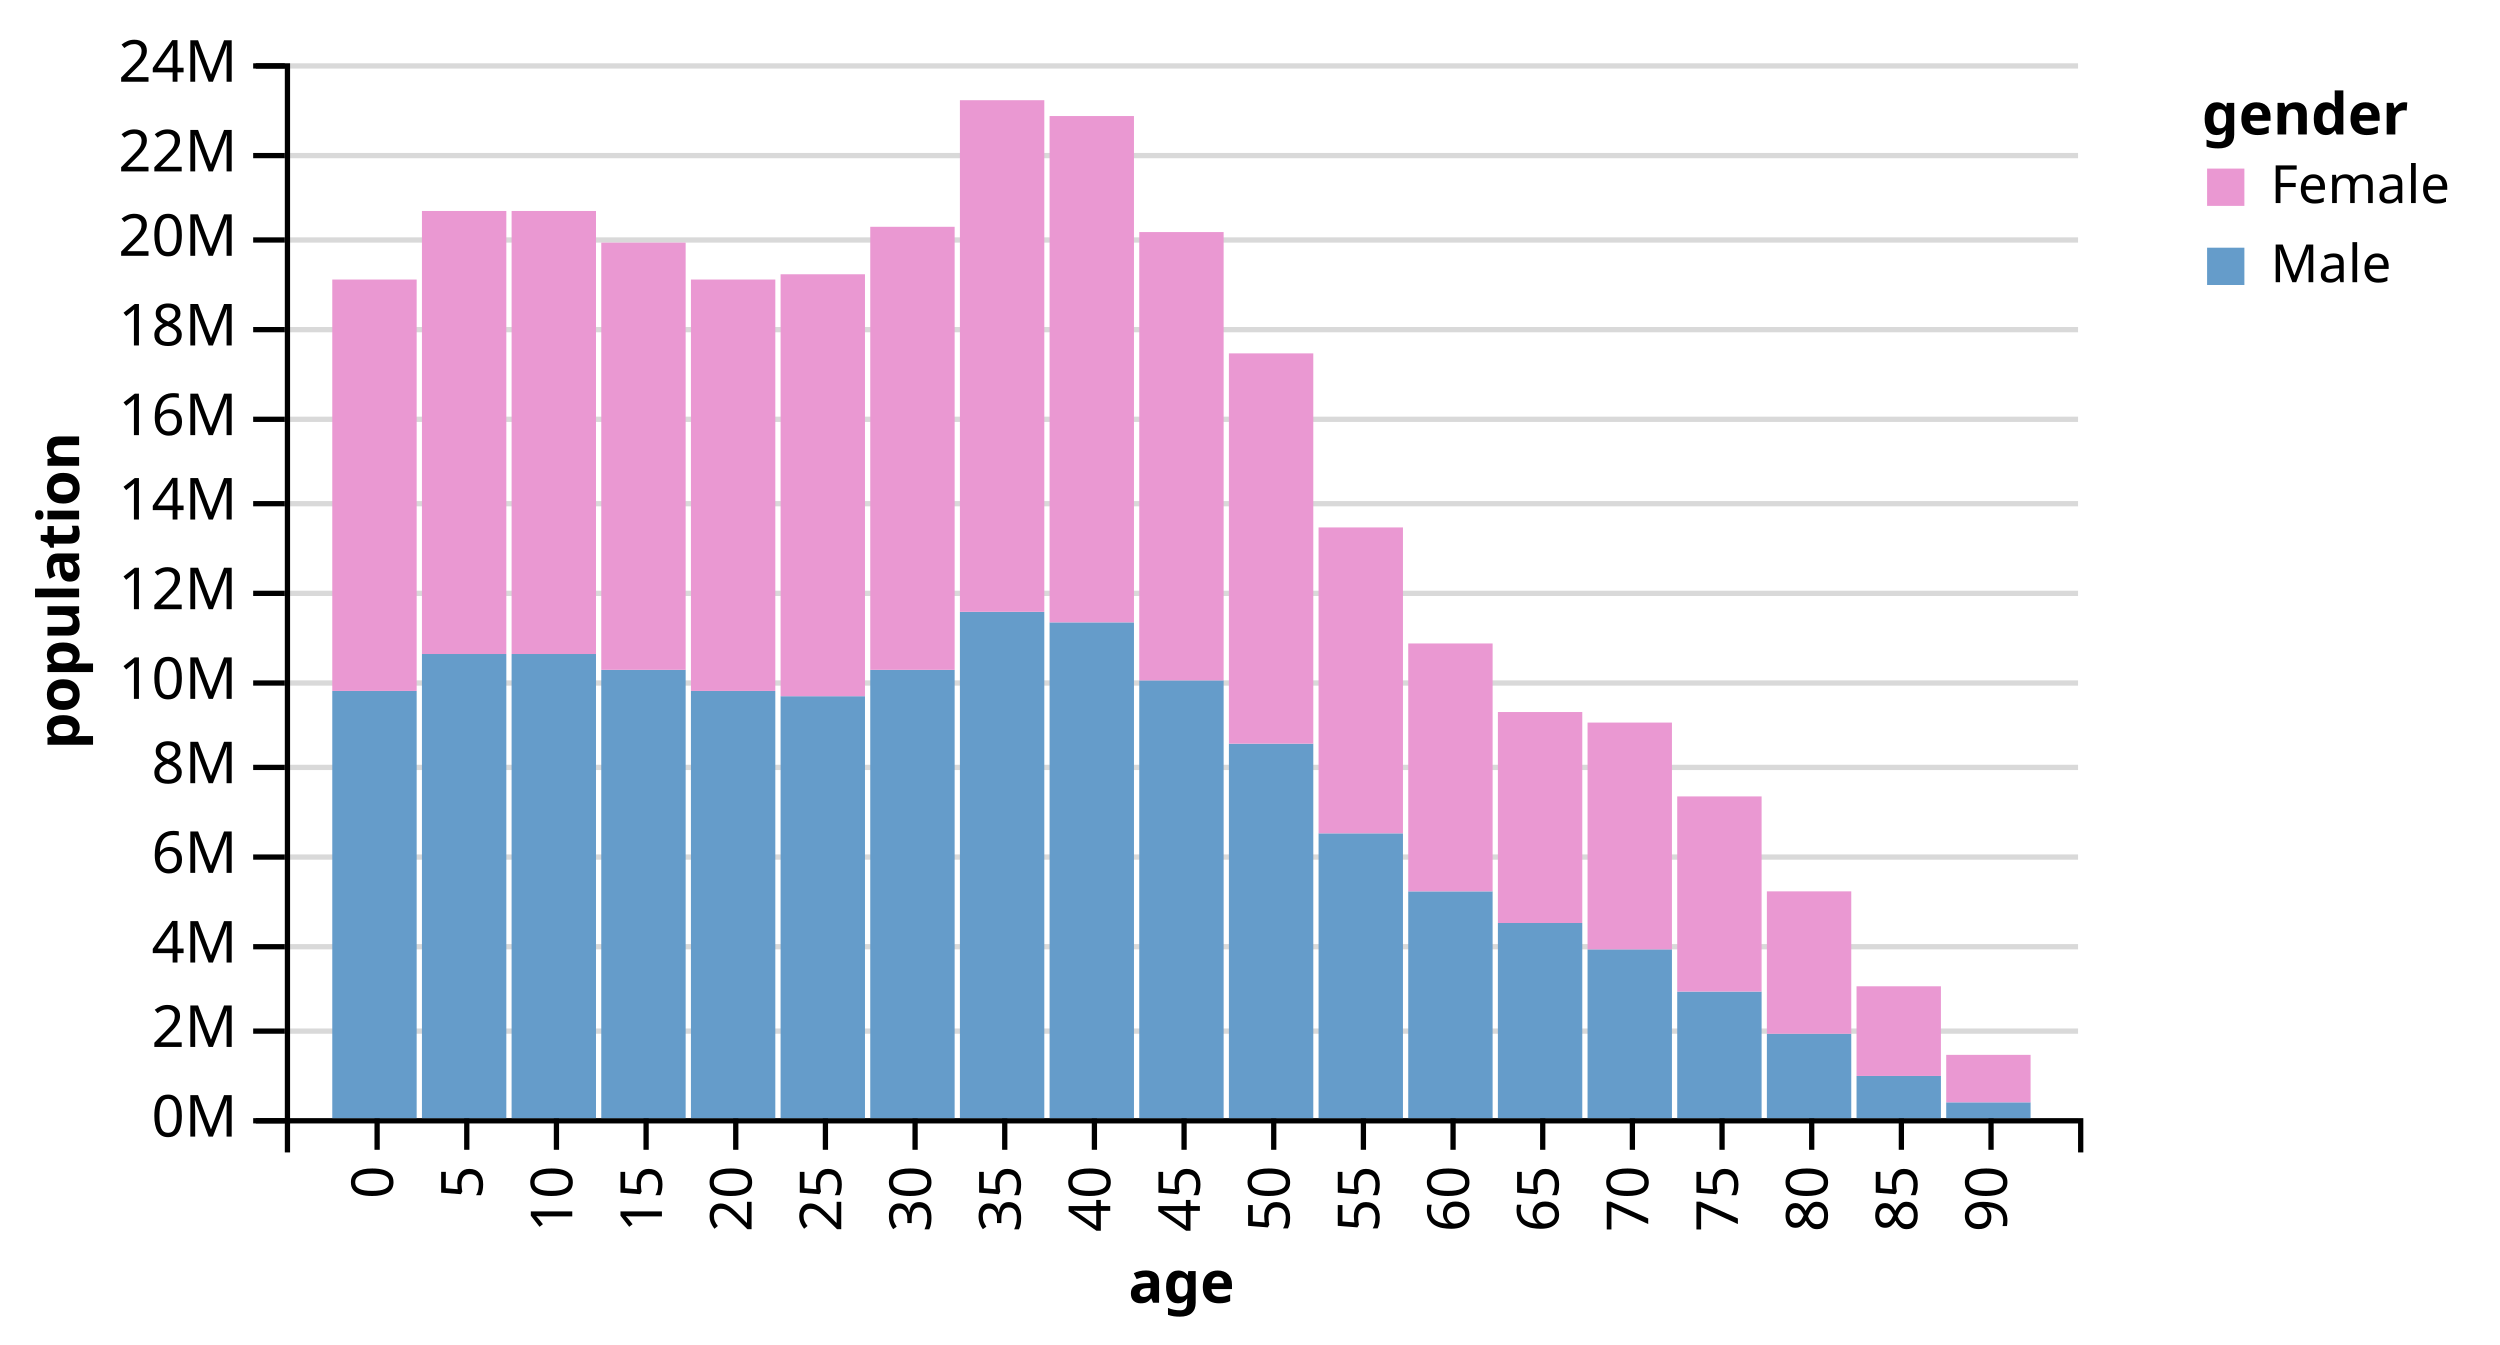
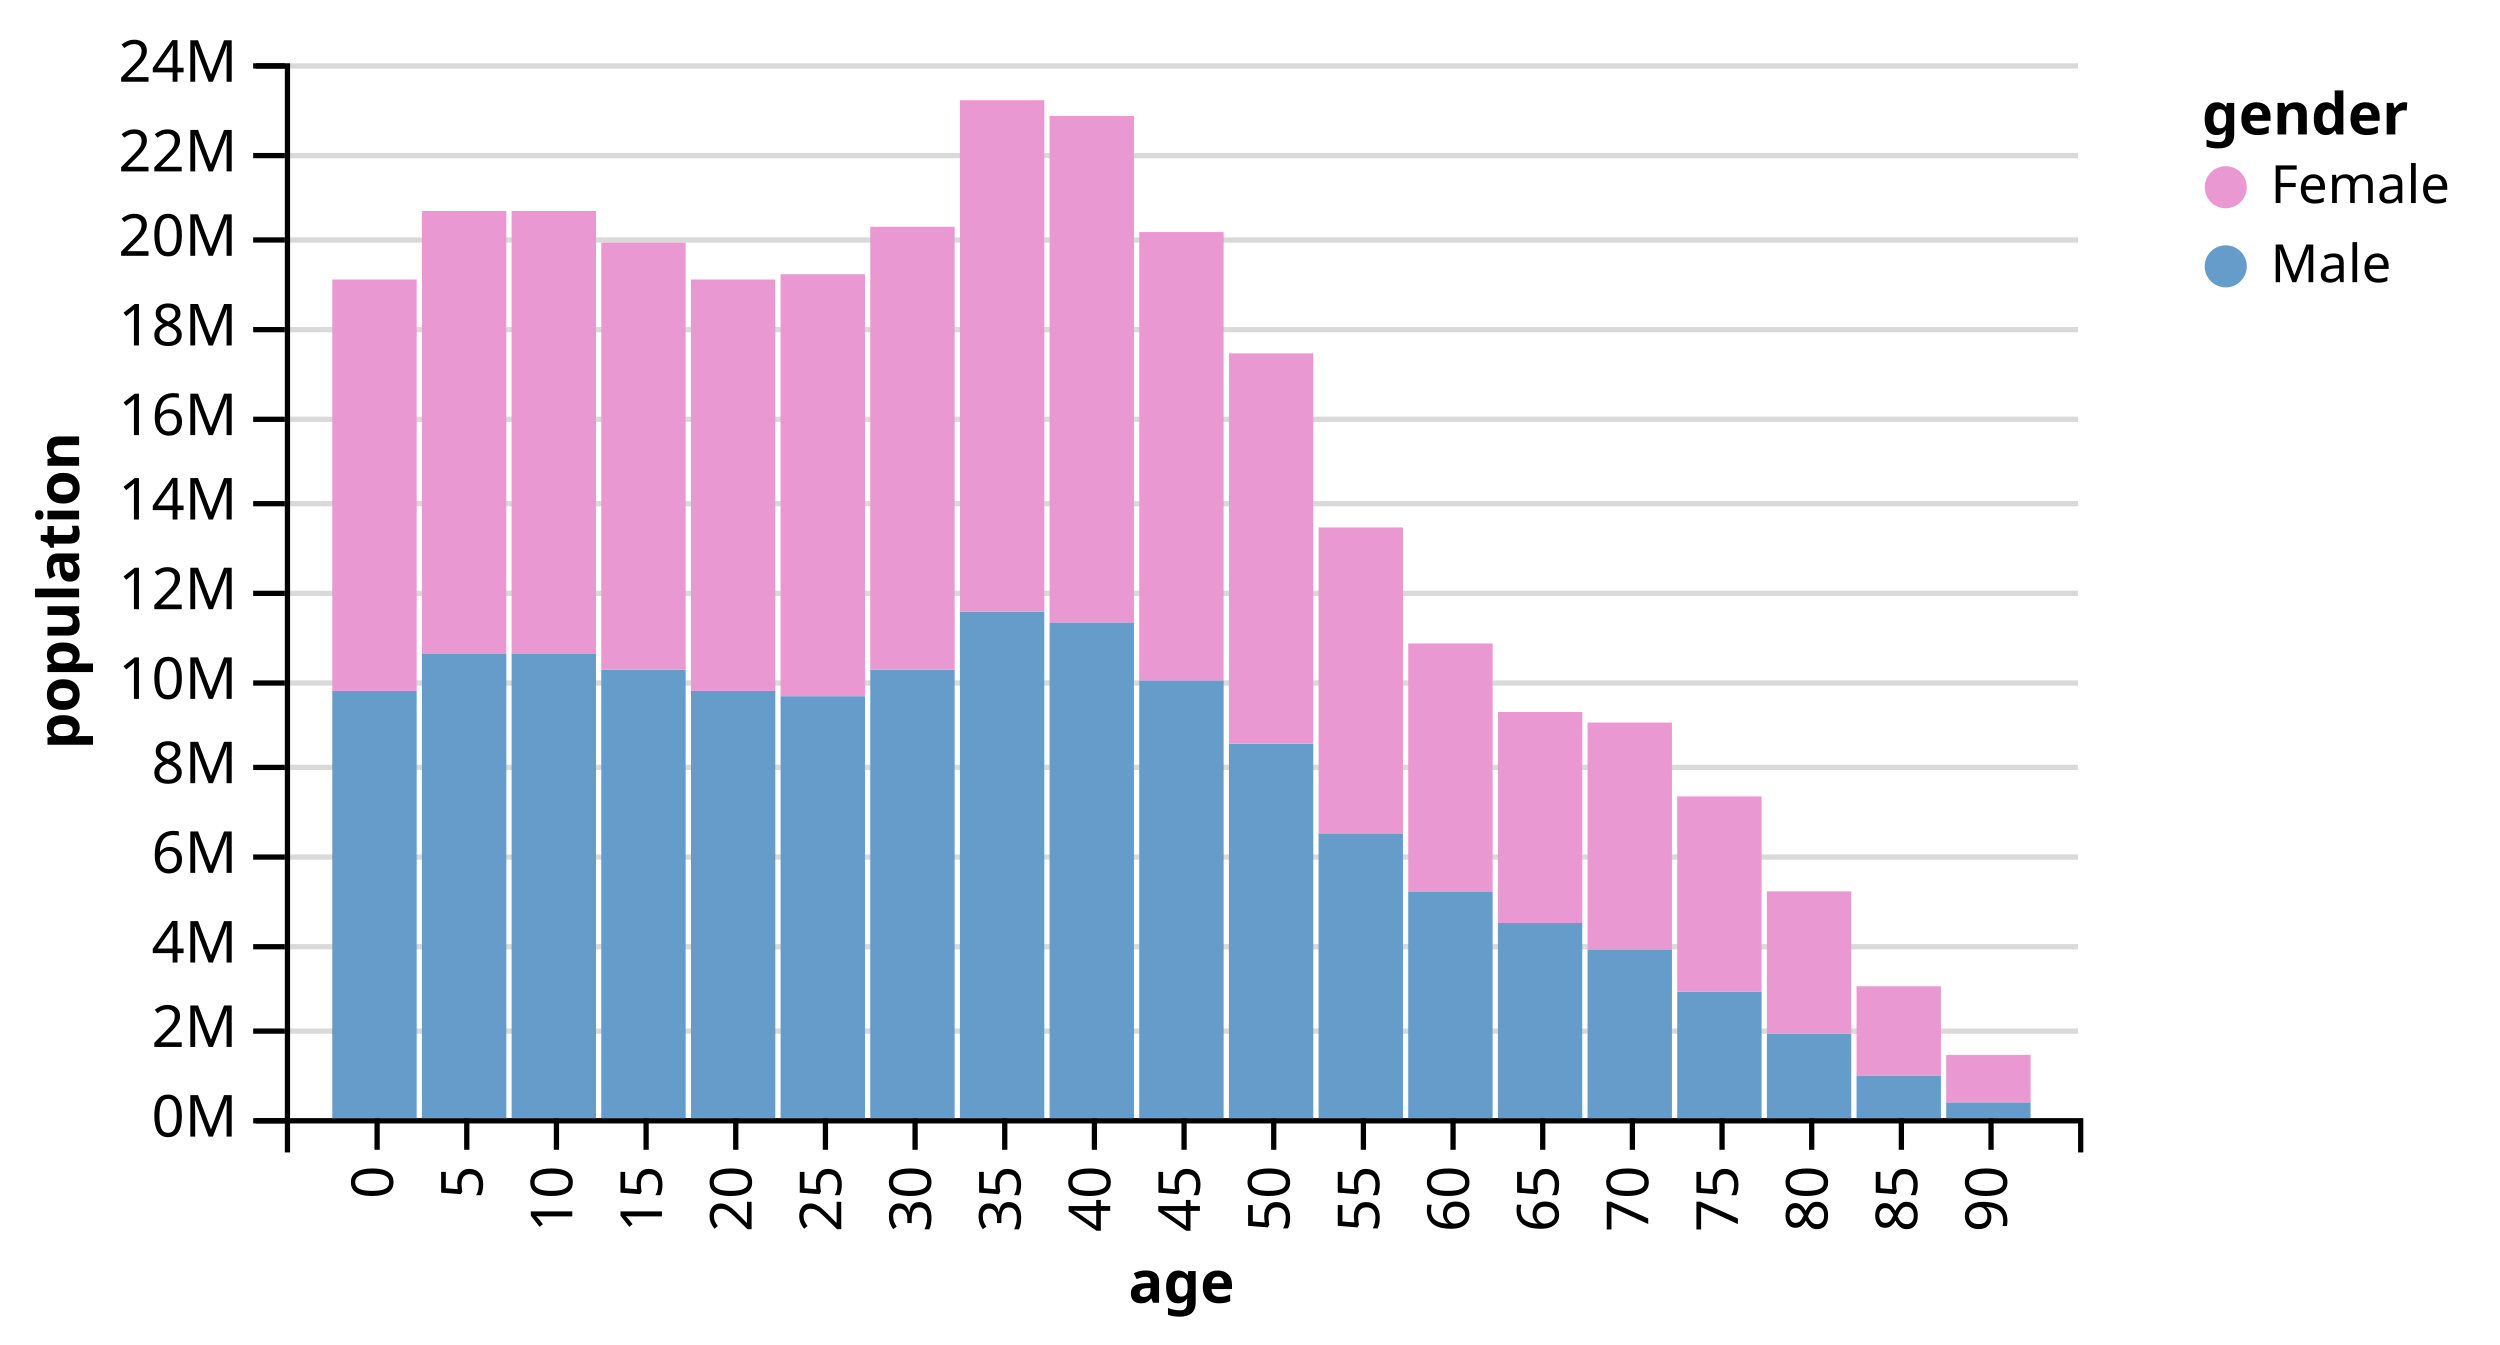
<svg xmlns="http://www.w3.org/2000/svg" class="marks" width="474" height="255" version="1.1">
  <g transform="translate(54,12)">
    <g class="mark-group">
      <g transform="translate(0,0)">
        <rect class="background" width="1" height="1" style="fill: none;" />
        <g class="mark-group root">
          <g transform="translate(0,0)">
            <rect class="background" width="340" height="200" style="fill: none;" />
            <g class="mark-group">
              <g transform="translate(0,200)">
                <rect class="background" width="0" height="0" style="pointer-events: none; fill: none;" />
                <g class="mark-rule" style="pointer-events: none;" />
                <g class="mark-rule" style="pointer-events: none;">
                  <line transform="translate(17.5,0)" x2="0" y2="6" style="fill: none; stroke: #000; stroke-width: 1; opacity: 1;" />
                  <line transform="translate(34.5,0)" x2="0" y2="6" style="fill: none; stroke: #000; stroke-width: 1; opacity: 1;" />
                  <line transform="translate(51.5,0)" x2="0" y2="6" style="fill: none; stroke: #000; stroke-width: 1; opacity: 1;" />
                  <line transform="translate(68.5,0)" x2="0" y2="6" style="fill: none; stroke: #000; stroke-width: 1; opacity: 1;" />
                  <line transform="translate(85.5,0)" x2="0" y2="6" style="fill: none; stroke: #000; stroke-width: 1; opacity: 1;" />
                  <line transform="translate(102.5,0)" x2="0" y2="6" style="fill: none; stroke: #000; stroke-width: 1; opacity: 1;" />
                  <line transform="translate(119.5,0)" x2="0" y2="6" style="fill: none; stroke: #000; stroke-width: 1; opacity: 1;" />
                  <line transform="translate(136.5,0)" x2="0" y2="6" style="fill: none; stroke: #000; stroke-width: 1; opacity: 1;" />
                  <line transform="translate(153.5,0)" x2="0" y2="6" style="fill: none; stroke: #000; stroke-width: 1; opacity: 1;" />
                  <line transform="translate(170.5,0)" x2="0" y2="6" style="fill: none; stroke: #000; stroke-width: 1; opacity: 1;" />
                  <line transform="translate(187.5,0)" x2="0" y2="6" style="fill: none; stroke: #000; stroke-width: 1; opacity: 1;" />
                  <line transform="translate(204.5,0)" x2="0" y2="6" style="fill: none; stroke: #000; stroke-width: 1; opacity: 1;" />
                  <line transform="translate(221.5,0)" x2="0" y2="6" style="fill: none; stroke: #000; stroke-width: 1; opacity: 1;" />
                  <line transform="translate(238.5,0)" x2="0" y2="6" style="fill: none; stroke: #000; stroke-width: 1; opacity: 1;" />
                  <line transform="translate(255.5,0)" x2="0" y2="6" style="fill: none; stroke: #000; stroke-width: 1; opacity: 1;" />
                  <line transform="translate(272.5,0)" x2="0" y2="6" style="fill: none; stroke: #000; stroke-width: 1; opacity: 1;" />
                  <line transform="translate(289.5,0)" x2="0" y2="6" style="fill: none; stroke: #000; stroke-width: 1; opacity: 1;" />
                  <line transform="translate(306.5,0)" x2="0" y2="6" style="fill: none; stroke: #000; stroke-width: 1; opacity: 1;" />
                  <line transform="translate(323.5,0)" x2="0" y2="6" style="fill: none; stroke: #000; stroke-width: 1; opacity: 1;" />
                </g>
                <g class="mark-rule" style="pointer-events: none;" />
                <g class="mark-text">
                  <text text-anchor="end" transform="translate(17.5,9) rotate(270) translate(0,3)" style="font: 11px sans-serif; fill: #000; opacity: 1;">0</text>
                  <text text-anchor="end" transform="translate(34.5,9) rotate(270) translate(0,3)" style="font: 11px sans-serif; fill: #000; opacity: 1;">5</text>
                  <text text-anchor="end" transform="translate(51.5,9) rotate(270) translate(0,3)" style="font: 11px sans-serif; fill: #000; opacity: 1;">10</text>
                  <text text-anchor="end" transform="translate(68.5,9) rotate(270) translate(0,3)" style="font: 11px sans-serif; fill: #000; opacity: 1;">15</text>
                  <text text-anchor="end" transform="translate(85.5,9) rotate(270) translate(0,3)" style="font: 11px sans-serif; fill: #000; opacity: 1;">20</text>
                  <text text-anchor="end" transform="translate(102.5,9) rotate(270) translate(0,3)" style="font: 11px sans-serif; fill: #000; opacity: 1;">25</text>
                  <text text-anchor="end" transform="translate(119.5,9) rotate(270) translate(0,3)" style="font: 11px sans-serif; fill: #000; opacity: 1;">30</text>
                  <text text-anchor="end" transform="translate(136.5,9) rotate(270) translate(0,3)" style="font: 11px sans-serif; fill: #000; opacity: 1;">35</text>
                  <text text-anchor="end" transform="translate(153.5,9) rotate(270) translate(0,3)" style="font: 11px sans-serif; fill: #000; opacity: 1;">40</text>
                  <text text-anchor="end" transform="translate(170.5,9) rotate(270) translate(0,3)" style="font: 11px sans-serif; fill: #000; opacity: 1;">45</text>
                  <text text-anchor="end" transform="translate(187.5,9) rotate(270) translate(0,3)" style="font: 11px sans-serif; fill: #000; opacity: 1;">50</text>
                  <text text-anchor="end" transform="translate(204.5,9) rotate(270) translate(0,3)" style="font: 11px sans-serif; fill: #000; opacity: 1;">55</text>
                  <text text-anchor="end" transform="translate(221.5,9) rotate(270) translate(0,3)" style="font: 11px sans-serif; fill: #000; opacity: 1;">60</text>
                  <text text-anchor="end" transform="translate(238.5,9) rotate(270) translate(0,3)" style="font: 11px sans-serif; fill: #000; opacity: 1;">65</text>
                  <text text-anchor="end" transform="translate(255.5,9) rotate(270) translate(0,3)" style="font: 11px sans-serif; fill: #000; opacity: 1;">70</text>
                  <text text-anchor="end" transform="translate(272.5,9) rotate(270) translate(0,3)" style="font: 11px sans-serif; fill: #000; opacity: 1;">75</text>
                  <text text-anchor="end" transform="translate(289.5,9) rotate(270) translate(0,3)" style="font: 11px sans-serif; fill: #000; opacity: 1;">80</text>
                  <text text-anchor="end" transform="translate(306.5,9) rotate(270) translate(0,3)" style="font: 11px sans-serif; fill: #000; opacity: 1;">85</text>
                  <text text-anchor="end" transform="translate(323.5,9) rotate(270) translate(0,3)" style="font: 11px sans-serif; fill: #000; opacity: 1;">90</text>
                </g>
                <g class="mark-path" style="pointer-events: none;">
                  <path transform="translate(0.5,0.5)" d="M0,6V0H340V6" style="fill: none; stroke: #000; stroke-width: 1;" />
                </g>
                <g class="mark-text">
                  <text text-anchor="middle" transform="translate(170,35)" style="font: bold 11px sans-serif; fill: #000;">age</text>
                </g>
              </g>
            </g>
            <g class="mark-group">
              <g transform="translate(0,0)">
                <rect class="background" width="0" height="0" style="pointer-events: none; fill: none;" />
                <g class="mark-rule" style="pointer-events: none;">
                  <line transform="translate(0,200.5)" x2="340" y2="0" style="fill: none; stroke: #000; stroke-opacity: 0.15; opacity: 1;" />
                  <line transform="translate(0,183.5)" x2="340" y2="0" style="fill: none; stroke: #000; stroke-opacity: 0.15; opacity: 1;" />
                  <line transform="translate(0,167.5)" x2="340" y2="0" style="fill: none; stroke: #000; stroke-opacity: 0.15; opacity: 1;" />
                  <line transform="translate(0,150.5)" x2="340" y2="0" style="fill: none; stroke: #000; stroke-opacity: 0.15; opacity: 1;" />
                  <line transform="translate(0,133.5)" x2="340" y2="0" style="fill: none; stroke: #000; stroke-opacity: 0.15; opacity: 1;" />
                  <line transform="translate(0,117.5)" x2="340" y2="0" style="fill: none; stroke: #000; stroke-opacity: 0.15; opacity: 1;" />
                  <line transform="translate(0,100.5)" x2="340" y2="0" style="fill: none; stroke: #000; stroke-opacity: 0.15; opacity: 1;" />
                  <line transform="translate(0,83.5)" x2="340" y2="0" style="fill: none; stroke: #000; stroke-opacity: 0.15; opacity: 1;" />
                  <line transform="translate(0,67.5)" x2="340" y2="0" style="fill: none; stroke: #000; stroke-opacity: 0.15; opacity: 1;" />
                  <line transform="translate(0,50.5)" x2="340" y2="0" style="fill: none; stroke: #000; stroke-opacity: 0.15; opacity: 1;" />
                  <line transform="translate(0,33.5)" x2="340" y2="0" style="fill: none; stroke: #000; stroke-opacity: 0.15; opacity: 1;" />
                  <line transform="translate(0,17.5)" x2="340" y2="0" style="fill: none; stroke: #000; stroke-opacity: 0.15; opacity: 1;" />
                  <line transform="translate(0,0.5)" x2="340" y2="0" style="fill: none; stroke: #000; stroke-opacity: 0.15; opacity: 1;" />
                </g>
                <g class="mark-rule" style="pointer-events: none;">
                  <line transform="translate(-6,200.5)" x2="6" y2="0" style="fill: none; stroke: #000; stroke-width: 1; opacity: 1;" />
                  <line transform="translate(-6,183.5)" x2="6" y2="0" style="fill: none; stroke: #000; stroke-width: 1; opacity: 1;" />
                  <line transform="translate(-6,167.5)" x2="6" y2="0" style="fill: none; stroke: #000; stroke-width: 1; opacity: 1;" />
                  <line transform="translate(-6,150.5)" x2="6" y2="0" style="fill: none; stroke: #000; stroke-width: 1; opacity: 1;" />
                  <line transform="translate(-6,133.5)" x2="6" y2="0" style="fill: none; stroke: #000; stroke-width: 1; opacity: 1;" />
                  <line transform="translate(-6,117.5)" x2="6" y2="0" style="fill: none; stroke: #000; stroke-width: 1; opacity: 1;" />
                  <line transform="translate(-6,100.5)" x2="6" y2="0" style="fill: none; stroke: #000; stroke-width: 1; opacity: 1;" />
                  <line transform="translate(-6,83.5)" x2="6" y2="0" style="fill: none; stroke: #000; stroke-width: 1; opacity: 1;" />
                  <line transform="translate(-6,67.5)" x2="6" y2="0" style="fill: none; stroke: #000; stroke-width: 1; opacity: 1;" />
                  <line transform="translate(-6,50.5)" x2="6" y2="0" style="fill: none; stroke: #000; stroke-width: 1; opacity: 1;" />
                  <line transform="translate(-6,33.5)" x2="6" y2="0" style="fill: none; stroke: #000; stroke-width: 1; opacity: 1;" />
                  <line transform="translate(-6,17.5)" x2="6" y2="0" style="fill: none; stroke: #000; stroke-width: 1; opacity: 1;" />
                  <line transform="translate(-6,0.5)" x2="6" y2="0" style="fill: none; stroke: #000; stroke-width: 1; opacity: 1;" />
                </g>
                <g class="mark-rule" style="pointer-events: none;" />
                <g class="mark-text">
                  <text text-anchor="end" transform="translate(-9,203.5)" style="font: 11px sans-serif; fill: #000; opacity: 1;">0M</text>
                  <text text-anchor="end" transform="translate(-9,186.5)" style="font: 11px sans-serif; fill: #000; opacity: 1;">2M</text>
                  <text text-anchor="end" transform="translate(-9,170.5)" style="font: 11px sans-serif; fill: #000; opacity: 1;">4M</text>
                  <text text-anchor="end" transform="translate(-9,153.5)" style="font: 11px sans-serif; fill: #000; opacity: 1;">6M</text>
                  <text text-anchor="end" transform="translate(-9,136.5)" style="font: 11px sans-serif; fill: #000; opacity: 1;">8M</text>
                  <text text-anchor="end" transform="translate(-9,120.5)" style="font: 11px sans-serif; fill: #000; opacity: 1;">10M</text>
                  <text text-anchor="end" transform="translate(-9,103.5)" style="font: 11px sans-serif; fill: #000; opacity: 1;">12M</text>
                  <text text-anchor="end" transform="translate(-9,86.5)" style="font: 11px sans-serif; fill: #000; opacity: 1;">14M</text>
                  <text text-anchor="end" transform="translate(-9,70.5)" style="font: 11px sans-serif; fill: #000; opacity: 1;">16M</text>
                  <text text-anchor="end" transform="translate(-9,53.5)" style="font: 11px sans-serif; fill: #000; opacity: 1;">18M</text>
                  <text text-anchor="end" transform="translate(-9,36.5)" style="font: 11px sans-serif; fill: #000; opacity: 1;">20M</text>
                  <text text-anchor="end" transform="translate(-9,20.5)" style="font: 11px sans-serif; fill: #000; opacity: 1;">22M</text>
                  <text text-anchor="end" transform="translate(-9,3.5)" style="font: 11px sans-serif; fill: #000; opacity: 1;">24M</text>
                </g>
                <g class="mark-path" style="pointer-events: none;">
                  <path transform="translate(0.5,0.5)" d="M-6,0H0V200H-6" style="fill: none; stroke: #000; stroke-width: 1;" />
                </g>
                <g class="mark-text">
                  <text text-anchor="middle" transform="translate(-42,100) rotate(-90) translate(0,3)" style="font: bold 11px sans-serif; fill: #000;">population</text>
                </g>
              </g>
            </g>
            <g class="mark-rect marks">
              <rect transform="translate(9,119)" width="16" height="81" style="fill: #659CCA;" />
              <rect transform="translate(9,41)" width="16" height="78" style="fill: #EA98D2;" />
              <rect transform="translate(26,112)" width="16" height="88" style="fill: #659CCA;" />
              <rect transform="translate(26,28)" width="16" height="84" style="fill: #EA98D2;" />
              <rect transform="translate(43,112)" width="16" height="88" style="fill: #659CCA;" />
              <rect transform="translate(43,28)" width="16" height="84" style="fill: #EA98D2;" />
              <rect transform="translate(60,115)" width="16" height="85" style="fill: #659CCA;" />
              <rect transform="translate(60,34)" width="16" height="81" style="fill: #EA98D2;" />
              <rect transform="translate(77,119)" width="16" height="81" style="fill: #659CCA;" />
              <rect transform="translate(77,41)" width="16" height="78" style="fill: #EA98D2;" />
              <rect transform="translate(94,120)" width="16" height="80" style="fill: #659CCA;" />
              <rect transform="translate(94,40)" width="16" height="80" style="fill: #EA98D2;" />
              <rect transform="translate(111,115)" width="16" height="85" style="fill: #659CCA;" />
              <rect transform="translate(111,31)" width="16" height="84" style="fill: #EA98D2;" />
              <rect transform="translate(128,104)" width="16" height="96" style="fill: #659CCA;" />
              <rect transform="translate(128,7)" width="16" height="97" style="fill: #EA98D2;" />
              <rect transform="translate(145,106)" width="16" height="94" style="fill: #659CCA;" />
              <rect transform="translate(145,10)" width="16" height="96" style="fill: #EA98D2;" />
              <rect transform="translate(162,117)" width="16" height="83" style="fill: #659CCA;" />
              <rect transform="translate(162,32)" width="16" height="85" style="fill: #EA98D2;" />
              <rect transform="translate(179,129)" width="16" height="71" style="fill: #659CCA;" />
              <rect transform="translate(179,55)" width="16" height="74" style="fill: #EA98D2;" />
              <rect transform="translate(196,146)" width="16" height="54" style="fill: #659CCA;" />
              <rect transform="translate(196,88)" width="16" height="58" style="fill: #EA98D2;" />
              <rect transform="translate(213,157)" width="16" height="43" style="fill: #659CCA;" />
              <rect transform="translate(213,110)" width="16" height="47" style="fill: #EA98D2;" />
              <rect transform="translate(230,163)" width="16" height="37" style="fill: #659CCA;" />
              <rect transform="translate(230,123)" width="16" height="40" style="fill: #EA98D2;" />
              <rect transform="translate(247,168)" width="16" height="32" style="fill: #659CCA;" />
              <rect transform="translate(247,125)" width="16" height="43" style="fill: #EA98D2;" />
              <rect transform="translate(264,176)" width="16" height="24" style="fill: #659CCA;" />
              <rect transform="translate(264,139)" width="16" height="37" style="fill: #EA98D2;" />
              <rect transform="translate(281,184)" width="16" height="16" style="fill: #659CCA;" />
              <rect transform="translate(281,157)" width="16" height="27" style="fill: #EA98D2;" />
              <rect transform="translate(298,192)" width="16" height="8" style="fill: #659CCA;" />
              <rect transform="translate(298,175)" width="16" height="17" style="fill: #EA98D2;" />
              <rect transform="translate(315,197)" width="16" height="3" style="fill: #659CCA;" />
              <rect transform="translate(315,188)" width="16" height="9" style="fill: #EA98D2;" />
            </g>
            <g class="mark-group">
              <g transform="translate(360.5,0.5)">
                <rect class="background" width="54" height="47" style="pointer-events: none; fill: none;" />
                <g class="mark-text" style="pointer-events: none;">
                  <text text-anchor="start" transform="translate(3,13)" style="font: bold 11px sans-serif; fill: #000; opacity: 1;">gender</text>
                </g>
                <g class="mark-symbol" style="pointer-events: none;">
-                   <path transform="translate(7.5,23)" d="M-3.536,-3.536L3.536,-3.536 3.536,3.536 -3.536,3.536Z" style="fill: #EA98D2; stroke: #888; stroke-width: 0; opacity: 1;" />
-                   <path transform="translate(7.5,38)" d="M-3.536,-3.536L3.536,-3.536 3.536,3.536 -3.536,3.536Z" style="fill: #659CCA; stroke: #888; stroke-width: 0; opacity: 1;" />
+                   <path transform="translate(7.5,23)" d="M0,3.989A3.989,3.989 0 1,1 0,-3.989A3.989,3.989 0 1,1 0,3.989Z" style="fill: #EA98D2; stroke: #888; stroke-width: 0; opacity: 1;" />
+                   <path transform="translate(7.5,38)" d="M0,3.989A3.989,3.989 0 1,1 0,-3.989A3.989,3.989 0 1,1 0,3.989Z" style="fill: #659CCA; stroke: #888; stroke-width: 0; opacity: 1;" />
                </g>
                <g class="mark-text" style="pointer-events: none;">
                  <text text-anchor="start" transform="translate(16,26)" style="font: 10px sans-serif; fill: #000; opacity: 1;">Female</text>
                  <text text-anchor="start" transform="translate(16,41)" style="font: 10px sans-serif; fill: #000; opacity: 1;">Male</text>
                </g>
              </g>
            </g>
          </g>
        </g>
      </g>
    </g>
  </g>
</svg>
